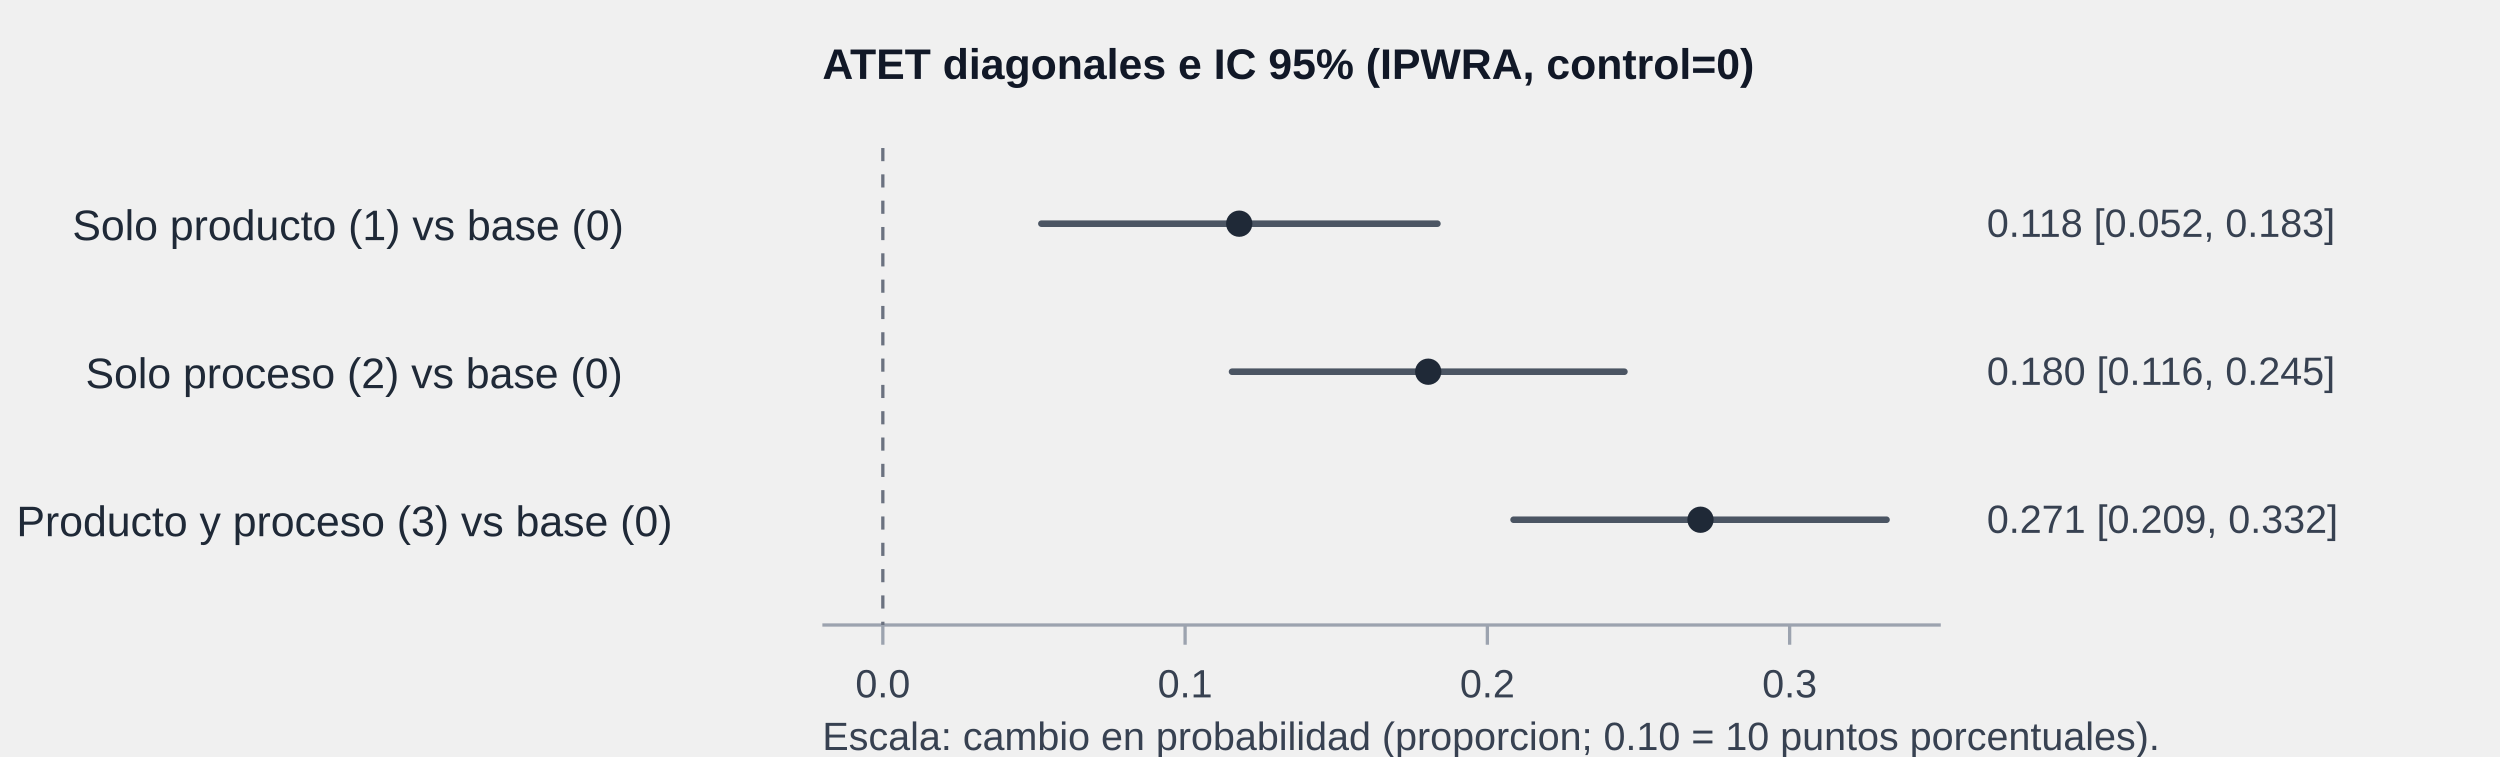
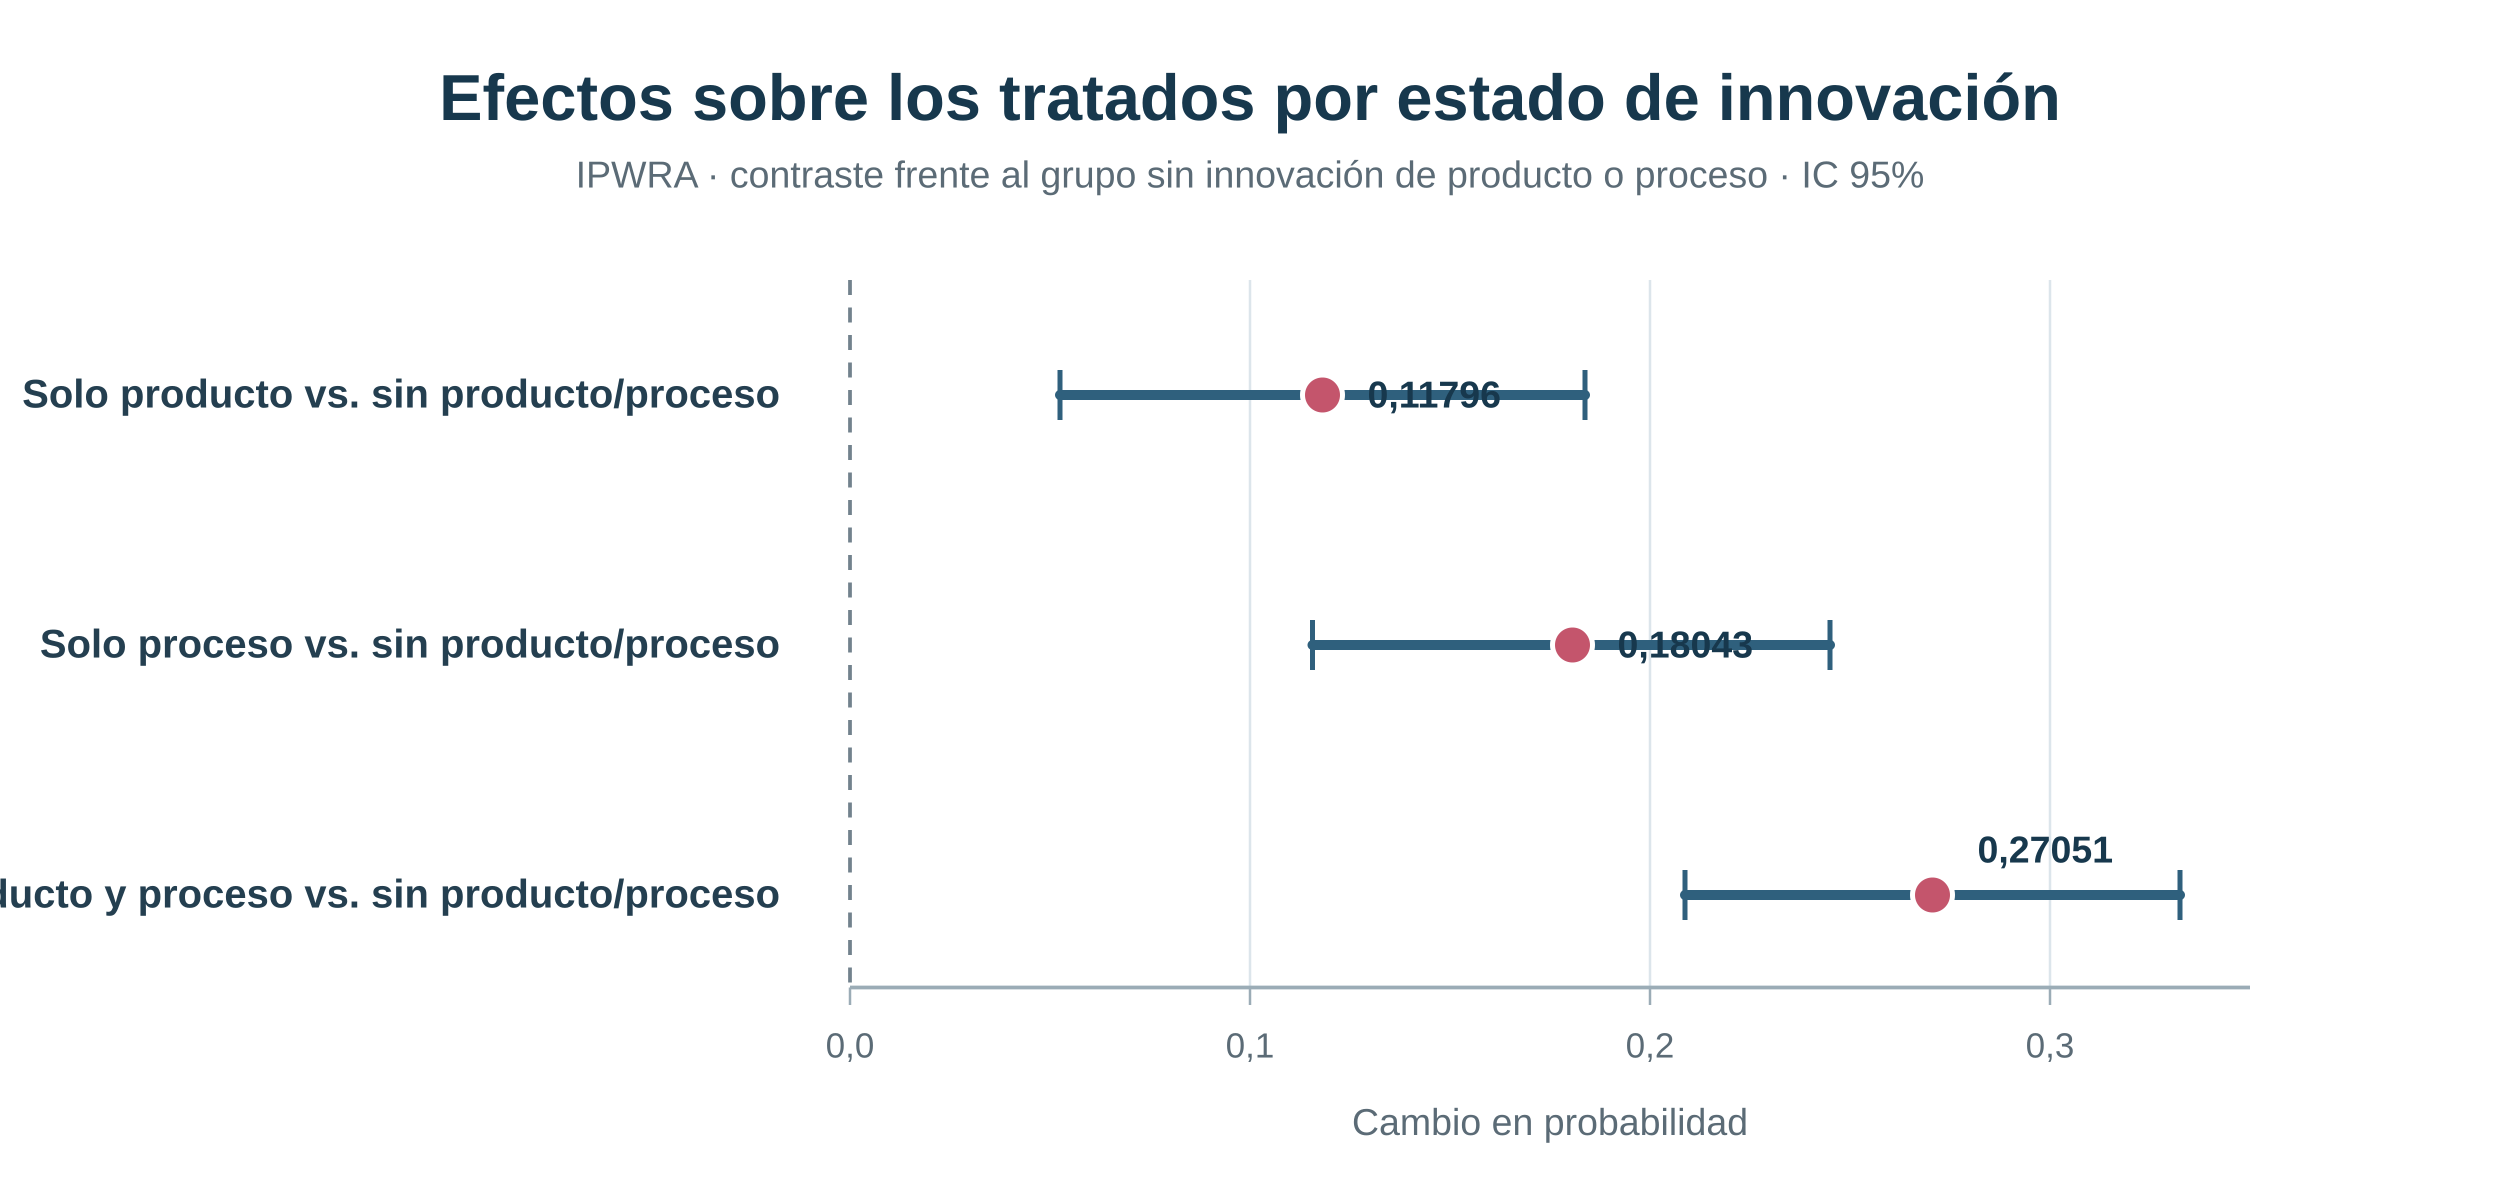
- <svg xmlns="http://www.w3.org/2000/svg" width="760" height="230" viewBox="0 0 760 230" role="img" aria-labelledby="title desc">
+ <svg xmlns="http://www.w3.org/2000/svg" width="1000" height="480" viewBox="0 0 1000 480" role="img" aria-labelledby="title desc">
  <style>
-     .axis { stroke: #9ca3af; stroke-width: 1; }
-     .tick { stroke: #9ca3af; stroke-width: 1; }
-     .zero { stroke: #6b7280; stroke-width: 1; stroke-dasharray: 4 4; }
-     .ci { stroke: #4b5563; stroke-width: 2; stroke-linecap: round; }
-     .pt { fill: #1f2937; }
-     .label { font: 13px "Segoe UI", Arial, sans-serif; fill: #1f2937; }
-     .small { font: 12px "Segoe UI", Arial, sans-serif; fill: #374151; }
-     .title { font: 13px "Segoe UI", Arial, sans-serif; fill: #111827; font-weight: 600; }
+     .title{font:700 26px "Segoe UI",Arial,sans-serif;fill:#17384d}
+     .sub{font:15px "Segoe UI",Arial,sans-serif;fill:#5b6b76}
+     .label{font:600 16px "Segoe UI",Arial,sans-serif;fill:#243f50}
+     .tick{font:14px "Segoe UI",Arial,sans-serif;fill:#5b6b76}
+     .value{font:700 15px "Segoe UI",Arial,sans-serif;fill:#17384d}
+     .grid{stroke:#dce5eb;stroke-width:1}
+     .zero{stroke:#72828d;stroke-width:1.5;stroke-dasharray:6 5}
+     .ci{stroke:#2f607d;stroke-width:4;stroke-linecap:round}
+     .cap{stroke:#2f607d;stroke-width:2}
+     .point{fill:#c4556c;stroke:#ffffff;stroke-width:2}
  </style>
-   <text x="250" y="24" class="title">ATET diagonales e IC 95% (IPWRA, control=0)</text>
-   <line x1="250" y1="190" x2="590" y2="190" class="axis" />
-   <line x1="268.38" y1="45" x2="268.38" y2="190" class="zero" />
-   <line x1="268.38" y1="190" x2="268.38" y2="196" class="tick" />
-   <text x="268.38" y="212" text-anchor="middle" class="small">0.0</text>
-   <line x1="360.27" y1="190" x2="360.27" y2="196" class="tick" />
-   <text x="360.27" y="212" text-anchor="middle" class="small">0.1</text>
-   <line x1="452.16" y1="190" x2="452.16" y2="196" class="tick" />
-   <text x="452.16" y="212" text-anchor="middle" class="small">0.2</text>
-   <line x1="544.05" y1="190" x2="544.05" y2="196" class="tick" />
-   <text x="544.05" y="212" text-anchor="middle" class="small">0.3</text>
-   <text x="22" y="73" class="label">Solo producto (1) vs base (0)</text>
-   <line x1="316.58" y1="68" x2="436.97" y2="68" class="ci" />
-   <circle cx="376.72" cy="68" r="4" class="pt" />
-   <text x="604" y="72" class="small">0.118 [0.052, 0.183]</text>
-   <text x="26" y="118" class="label">Solo proceso (2) vs base (0)</text>
-   <line x1="374.54" y1="113" x2="493.82" y2="113" class="ci" />
-   <circle cx="434.18" cy="113" r="4" class="pt" />
-   <text x="604" y="117" class="small">0.180 [0.116, 0.245]</text>
-   <text x="5" y="163" class="label">Producto y proceso (3) vs base (0)</text>
-   <line x1="460.13" y1="158" x2="573.50" y2="158" class="ci" />
-   <circle cx="516.95" cy="158" r="4" class="pt" />
-   <text x="604" y="162" class="small">0.271 [0.209, 0.332]</text>
-   <text x="250" y="228" class="small">Escala: cambio en probabilidad (proporcion; 0.10 = 10 puntos porcentuales).</text>
+   <rect width="1000" height="480" fill="#ffffff" />
+   <text x="500" y="48" text-anchor="middle" class="title">Efectos sobre los tratados por estado de innovación</text>
+   <text x="500" y="75" text-anchor="middle" class="sub">IPWRA · contraste frente al grupo sin innovación de producto o proceso · IC 95%</text>
+   <g>
+     <line x1="340" y1="112" x2="340" y2="395" class="zero" />
+     <line x1="500" y1="112" x2="500" y2="395" class="grid" />
+     <line x1="660" y1="112" x2="660" y2="395" class="grid" />
+     <line x1="820" y1="112" x2="820" y2="395" class="grid" />
+     <line x1="340" y1="395" x2="900" y2="395" stroke="#9bacb6" stroke-width="1.5" />
+     <line x1="340" y1="395" x2="340" y2="402" stroke="#9bacb6" />
+     <line x1="500" y1="395" x2="500" y2="402" stroke="#9bacb6" />
+     <line x1="660" y1="395" x2="660" y2="402" stroke="#9bacb6" />
+     <line x1="820" y1="395" x2="820" y2="402" stroke="#9bacb6" />
+     <text x="340" y="423" text-anchor="middle" class="tick">0,0</text>
+     <text x="500" y="423" text-anchor="middle" class="tick">0,1</text>
+     <text x="660" y="423" text-anchor="middle" class="tick">0,2</text>
+     <text x="820" y="423" text-anchor="middle" class="tick">0,3</text>
+     <text x="620" y="454" text-anchor="middle" class="sub">Cambio en probabilidad</text>
+   </g>
+   <text x="312" y="163" text-anchor="end" class="label">Solo producto vs. sin producto/proceso</text>
+   <line x1="424" y1="158" x2="634" y2="158" class="ci" />
+   <line x1="424" y1="148" x2="424" y2="168" class="cap" />
+   <line x1="634" y1="148" x2="634" y2="168" class="cap" />
+   <circle cx="529" cy="158" r="8" class="point" />
+   <text x="547" y="163" class="value">0,11796</text>
+   <text x="312" y="263" text-anchor="end" class="label">Solo proceso vs. sin producto/proceso</text>
+   <line x1="525" y1="258" x2="732" y2="258" class="ci" />
+   <line x1="525" y1="248" x2="525" y2="268" class="cap" />
+   <line x1="732" y1="248" x2="732" y2="268" class="cap" />
+   <circle cx="629" cy="258" r="8" class="point" />
+   <text x="647" y="263" class="value">0,18043</text>
+   <text x="312" y="363" text-anchor="end" class="label">Producto y proceso vs. sin producto/proceso</text>
+   <line x1="674" y1="358" x2="872" y2="358" class="ci" />
+   <line x1="674" y1="348" x2="674" y2="368" class="cap" />
+   <line x1="872" y1="348" x2="872" y2="368" class="cap" />
+   <circle cx="773" cy="358" r="8" class="point" />
+   <text x="791" y="345" class="value">0,27051</text>
</svg>
